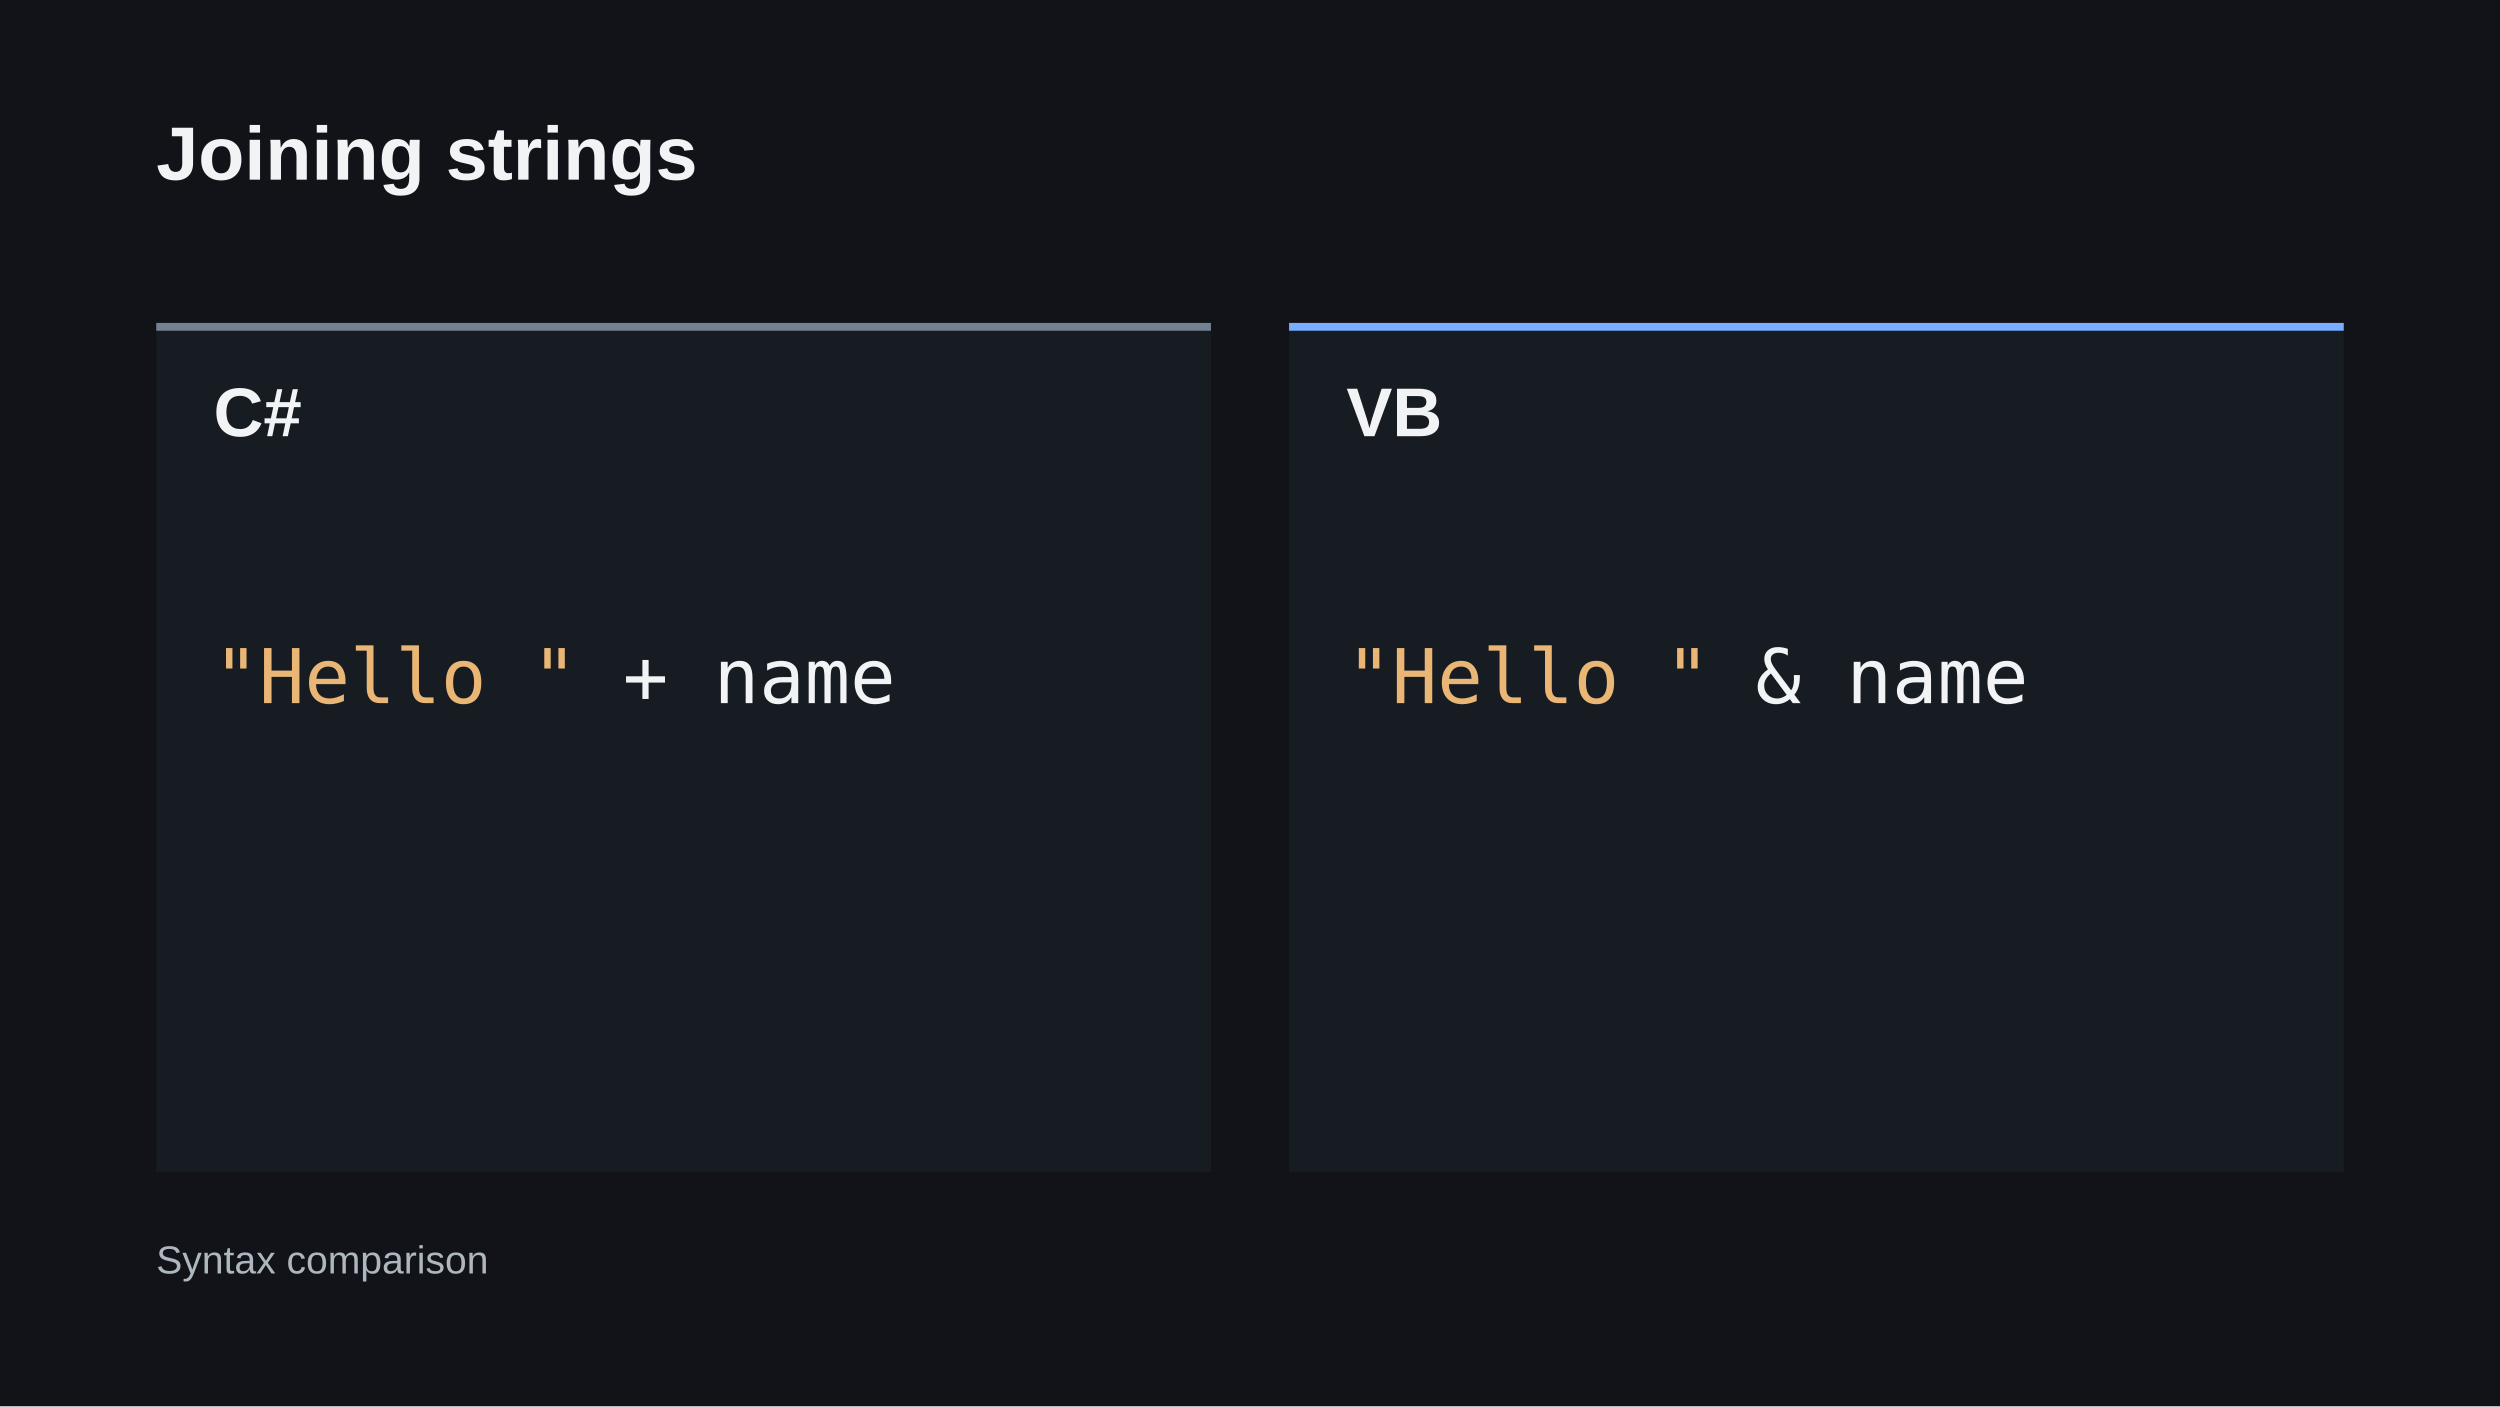
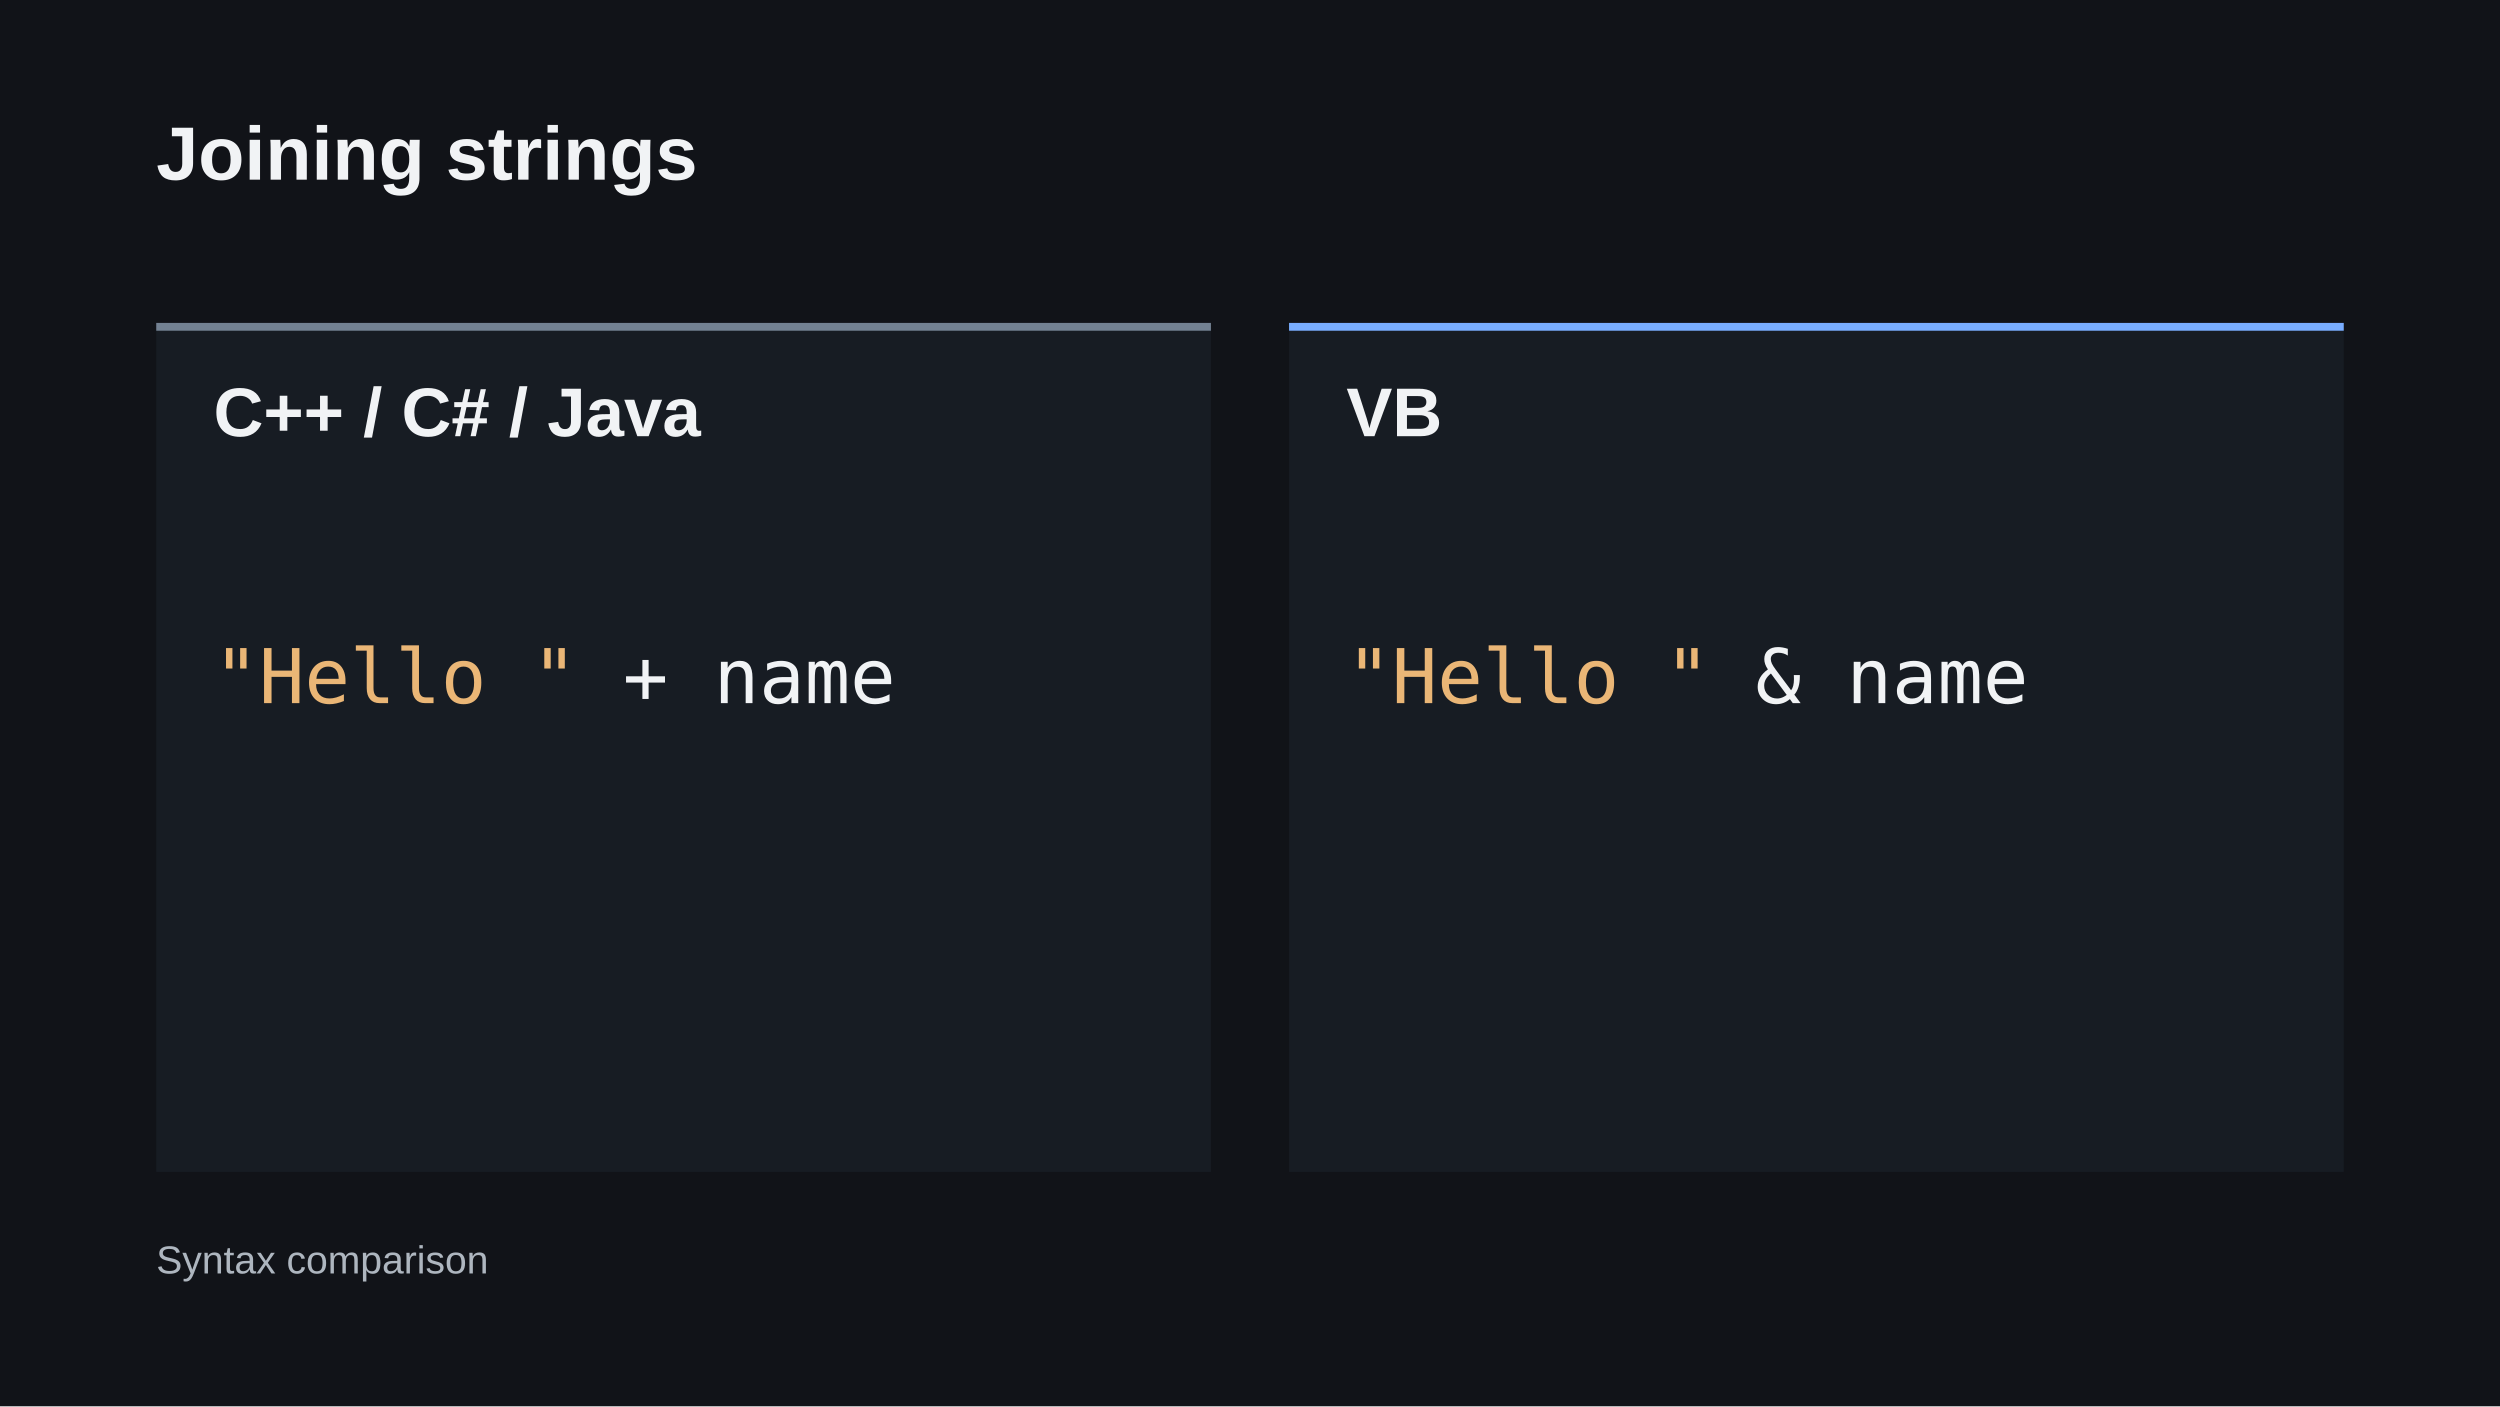
<svg xmlns="http://www.w3.org/2000/svg" width="1920" height="1080" viewBox="0 0 1920 1080" role="img">
  <defs>
    <pattern id="back" width="12" height="12" patternUnits="userSpaceOnUse">
      <path d="M0 6L6 0L12 6L6 12Z" fill="none" stroke="#8fa1c5" stroke-width="1" />
    </pattern>
    <pattern id="felt" width="10" height="10" patternUnits="userSpaceOnUse">
      <path d="M1 2h1M6 7h1" stroke="#ffffff" stroke-opacity=".035" />
    </pattern>
  </defs>
  <rect x="0.00" y="0.00" width="1920.00" height="1080.00" rx="0" fill="#111318" />
  <text x="120.00" y="138.00" font-family="Liberation Sans" font-size="58" font-weight="700" fill="#f1f3f5" text-anchor="start" opacity="1" xml:space="preserve">Joining strings</text>
  <rect x="120.00" y="248.00" width="810.00" height="652.00" rx="0" fill="#171c23" />
  <rect x="120.00" y="248.00" width="810.00" height="6.00" rx="0" fill="#738192" />
-   <text x="164.00" y="335.00" font-family="Liberation Sans" font-size="53" font-weight="700" fill="#f1f3f5" text-anchor="start" opacity="1" xml:space="preserve">C#</text>
+   <text x="164.00" y="335.00" font-family="Liberation Sans" font-size="53" font-weight="700" fill="#f1f3f5" text-anchor="start" opacity="1" xml:space="preserve">C++ / C# / Java</text>
  <text x="164.00" y="540.00" font-family="DejaVu Sans Mono" font-size="58" font-weight="400" fill="#eab676" text-anchor="start" opacity="1" xml:space="preserve">"Hello "</text>
  <text x="443.38" y="540.00" font-family="DejaVu Sans Mono" font-size="58" font-weight="400" fill="#f1f3f5" text-anchor="start" opacity="1" xml:space="preserve"> + </text>
  <text x="548.14" y="540.00" font-family="DejaVu Sans Mono" font-size="58" font-weight="400" fill="#f1f3f5" text-anchor="start" opacity="1" xml:space="preserve">name</text>
  <rect x="990.00" y="248.00" width="810.00" height="652.00" rx="0" fill="#171c23" />
  <rect x="990.00" y="248.00" width="810.00" height="6.00" rx="0" fill="#79adff" />
  <text x="1034.00" y="335.00" font-family="Liberation Sans" font-size="53" font-weight="700" fill="#f1f3f5" text-anchor="start" opacity="1" xml:space="preserve">VB</text>
  <text x="1034.00" y="540.00" font-family="DejaVu Sans Mono" font-size="58" font-weight="400" fill="#eab676" text-anchor="start" opacity="1" xml:space="preserve">"Hello "</text>
  <text x="1313.38" y="540.00" font-family="DejaVu Sans Mono" font-size="58" font-weight="400" fill="#f1f3f5" text-anchor="start" opacity="1" xml:space="preserve"> &amp; </text>
  <text x="1418.14" y="540.00" font-family="DejaVu Sans Mono" font-size="58" font-weight="400" fill="#f1f3f5" text-anchor="start" opacity="1" xml:space="preserve">name</text>
  <text x="120.00" y="978.00" font-family="Liberation Sans" font-size="30" font-weight="400" fill="#aeb6bf" text-anchor="start" opacity="1" xml:space="preserve">Syntax comparison</text>
</svg>
